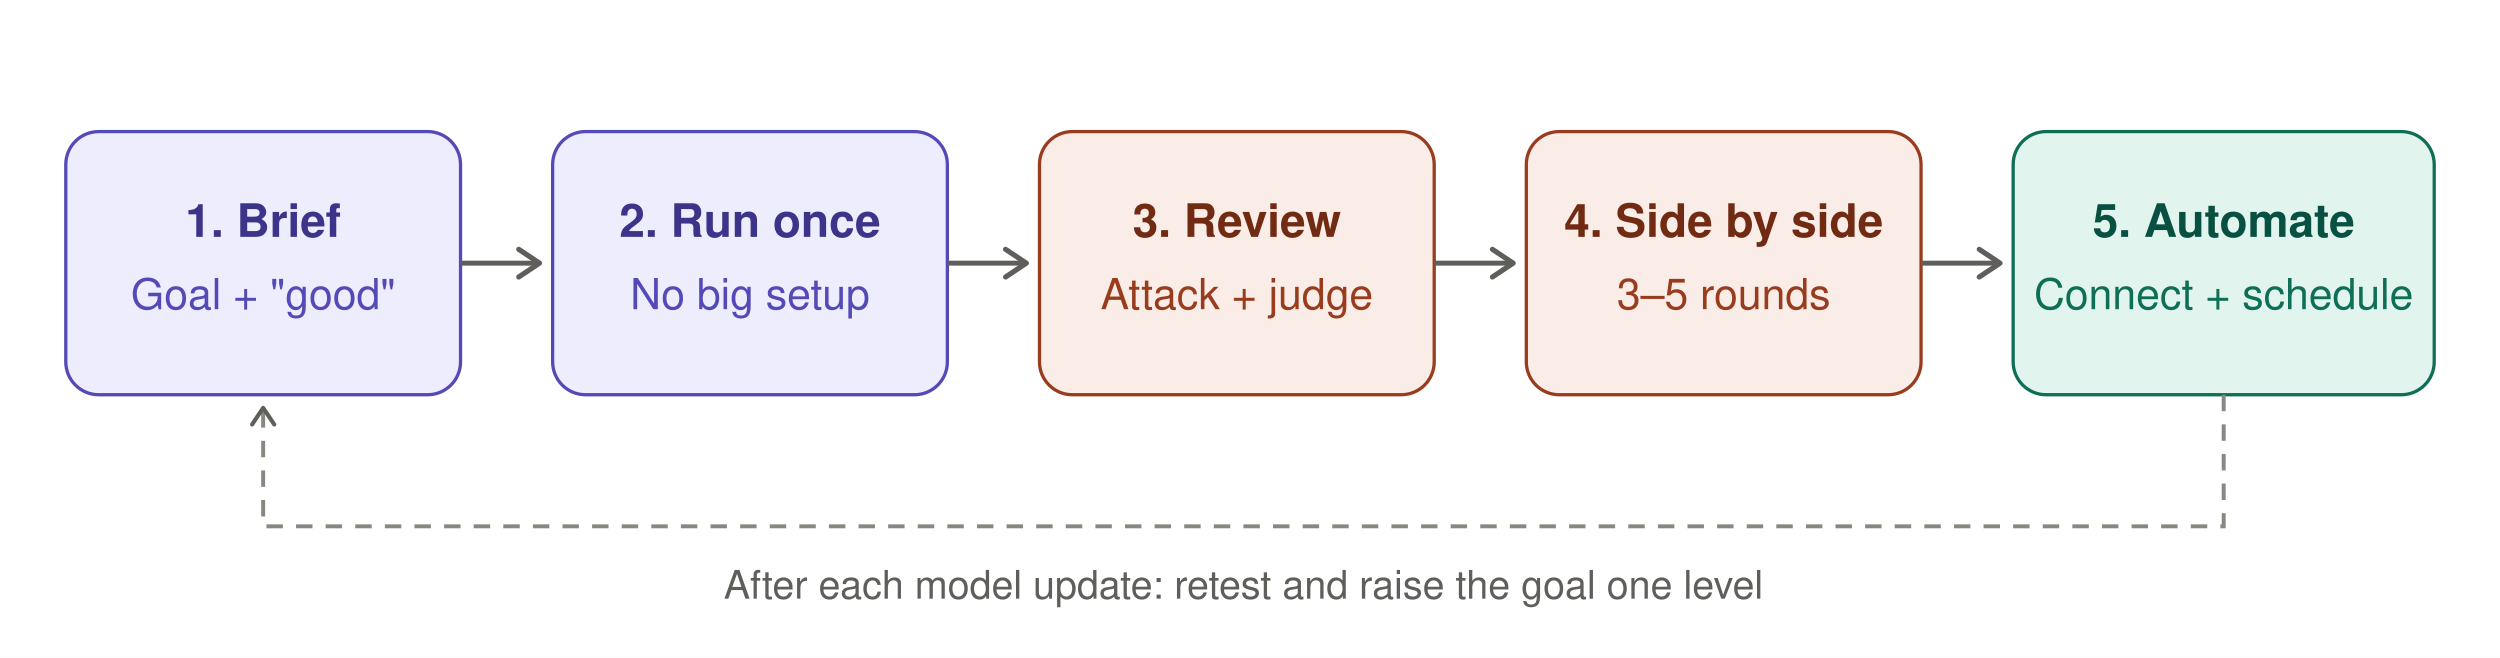
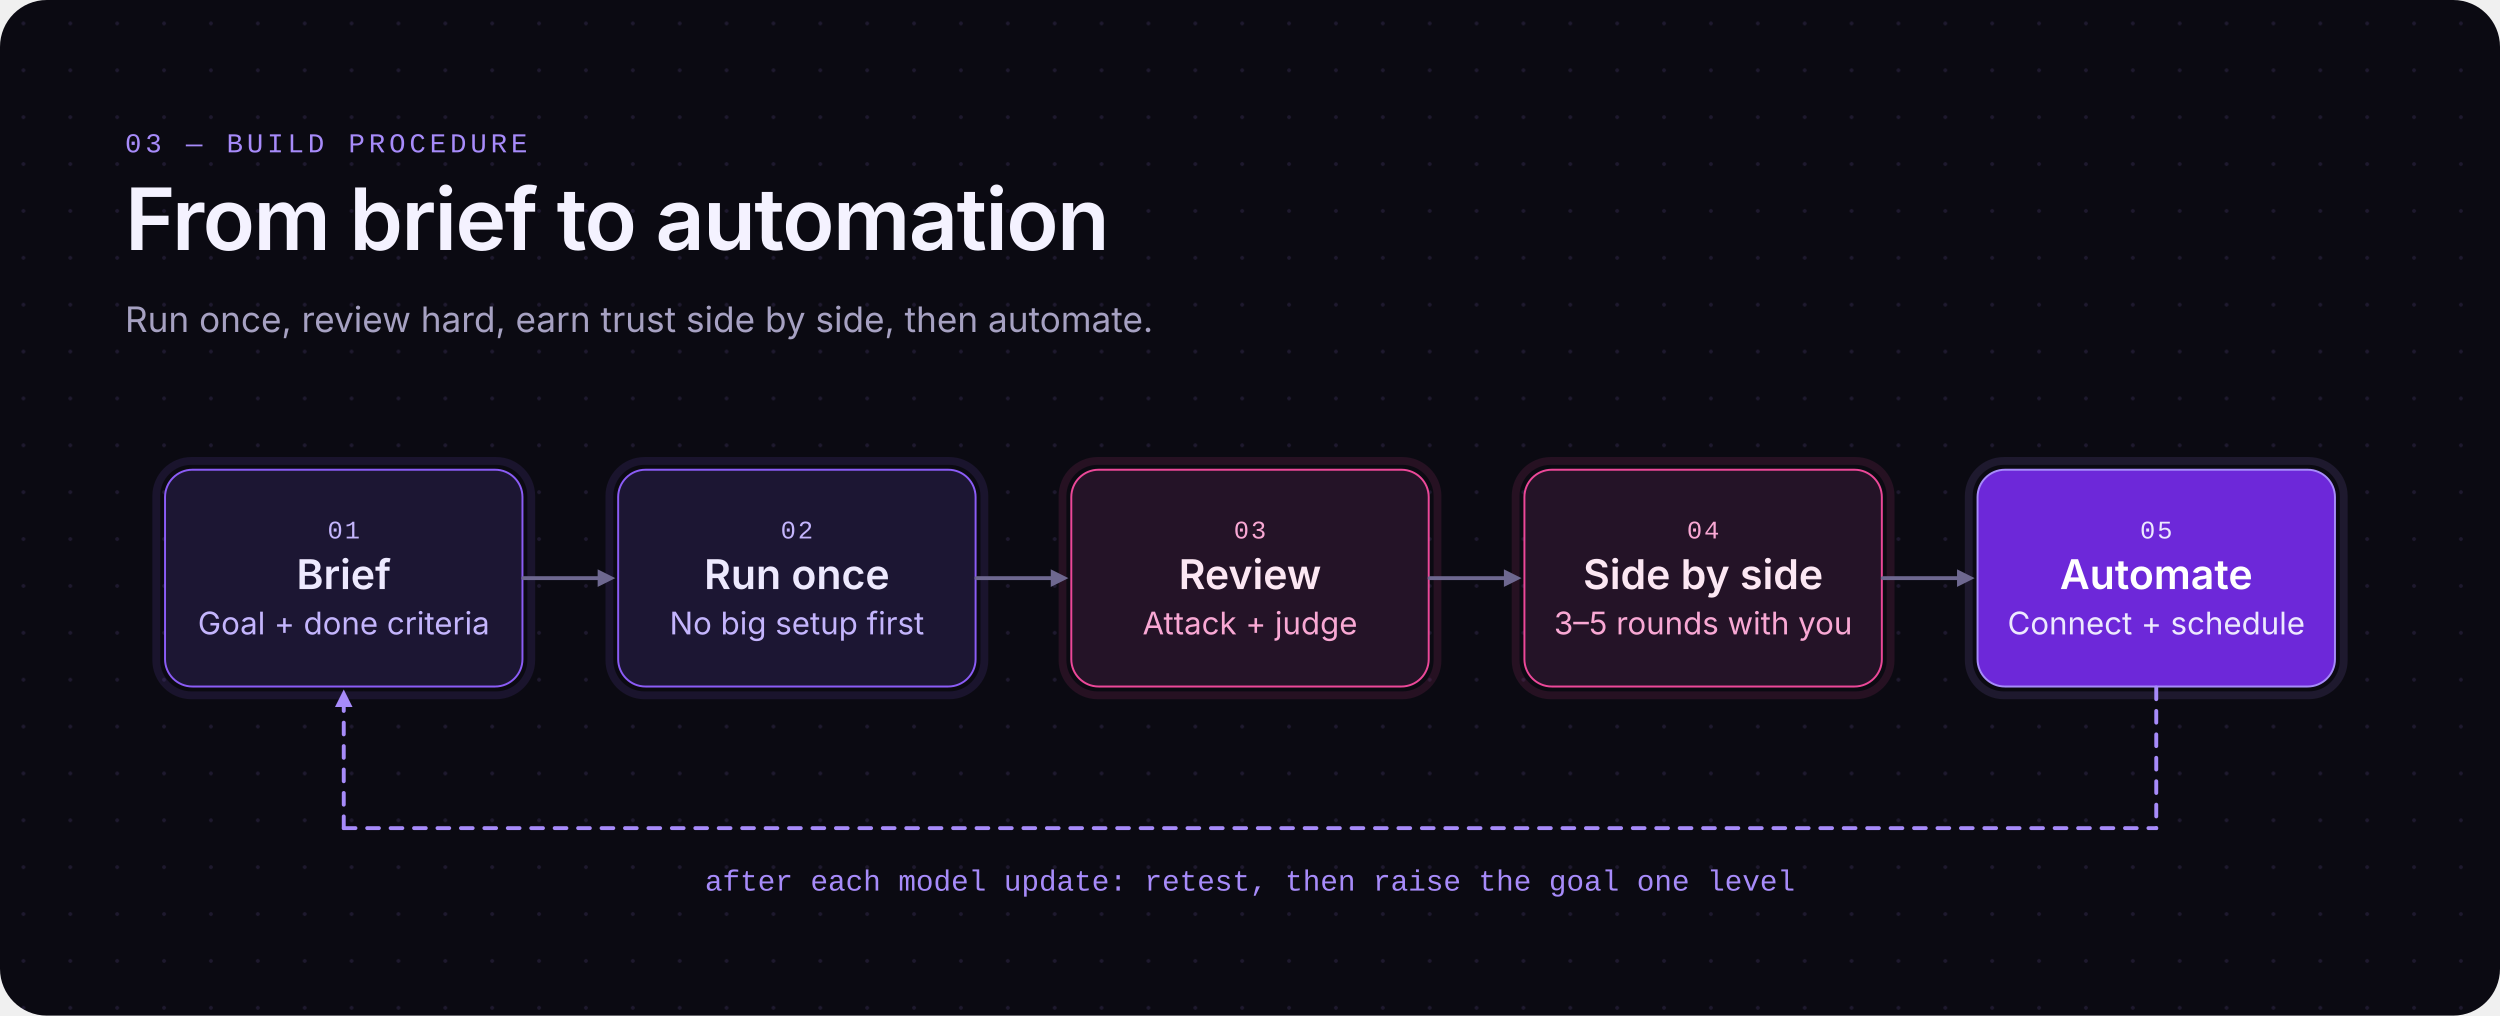
- <svg xmlns="http://www.w3.org/2000/svg" width="760" height="200" viewBox="0 0 760 200" font-family="-apple-system, Segoe UI, Helvetica, Arial, sans-serif">
+ <svg xmlns="http://www.w3.org/2000/svg" width="1280" height="520" viewBox="0 0 1280 520" role="img" aria-labelledby="t d">
  <defs>
-     <marker id="a" viewBox="0 0 10 10" refX="8" refY="5" markerWidth="7" markerHeight="7" orient="auto-start-reverse">
-       <path d="M2 1L8 5L2 9" fill="none" stroke="#5F5E5A" stroke-width="1.5" stroke-linecap="round" stroke-linejoin="round" />
+     <marker id="h6E6890" viewBox="0 0 10 10" refX="0" refY="5" markerWidth="9" markerHeight="9" markerUnits="userSpaceOnUse" orient="auto">
+       <path d="M0 0 L10 5 L0 10 Z" fill="#6E6890" />
    </marker>
+     <marker id="hA78BFA" viewBox="0 0 10 10" refX="0" refY="5" markerWidth="9" markerHeight="9" markerUnits="userSpaceOnUse" orient="auto">
+       <path d="M0 0 L10 5 L0 10 Z" fill="#A78BFA" />
+     </marker>
+     <pattern id="dots" width="24" height="24" patternUnits="userSpaceOnUse">
+       <circle cx="12" cy="12" r="1" fill="#A78BFA" fill-opacity="0.12" />
+     </pattern>
  </defs>
-   <rect width="760" height="200" fill="#FFFFFF" />
-   <g font-size="13">
-     <rect x="20" y="40" width="120" height="80" rx="10" fill="#EEEDFE" stroke="#534AB7" />
-     <text x="80" y="72" text-anchor="middle" font-size="14" font-weight="600" fill="#3C3489">1. Brief</text>
-     <text x="80" y="94" text-anchor="middle" fill="#534AB7">Goal + "good"</text>
-     <line x1="140" y1="80" x2="164" y2="80" stroke="#5F5E5A" stroke-width="1.5" marker-end="url(#a)" />
-     <rect x="168" y="40" width="120" height="80" rx="10" fill="#EEEDFE" stroke="#534AB7" />
-     <text x="228" y="72" text-anchor="middle" font-size="14" font-weight="600" fill="#3C3489">2. Run once</text>
-     <text x="228" y="94" text-anchor="middle" fill="#534AB7">No big setup</text>
-     <line x1="288" y1="80" x2="312" y2="80" stroke="#5F5E5A" stroke-width="1.5" marker-end="url(#a)" />
-     <rect x="316" y="40" width="120" height="80" rx="10" fill="#FAECE7" stroke="#993C1D" />
-     <text x="376" y="72" text-anchor="middle" font-size="14" font-weight="600" fill="#712B13">3. Review</text>
-     <text x="376" y="94" text-anchor="middle" fill="#993C1D">Attack + judge</text>
-     <line x1="436" y1="80" x2="460" y2="80" stroke="#5F5E5A" stroke-width="1.5" marker-end="url(#a)" />
-     <rect x="464" y="40" width="120" height="80" rx="10" fill="#FAECE7" stroke="#993C1D" />
-     <text x="524" y="72" text-anchor="middle" font-size="14" font-weight="600" fill="#712B13">4. Side by side</text>
-     <text x="524" y="94" text-anchor="middle" fill="#993C1D">3–5 rounds</text>
-     <line x1="584" y1="80" x2="608" y2="80" stroke="#5F5E5A" stroke-width="1.5" marker-end="url(#a)" />
-     <rect x="612" y="40" width="128" height="80" rx="10" fill="#E1F5EE" stroke="#0F6E56" />
-     <text x="676" y="72" text-anchor="middle" font-size="14" font-weight="600" fill="#085041">5. Automate</text>
-     <text x="676" y="94" text-anchor="middle" fill="#0F6E56">Connect + schedule</text>
-   </g>
-   <path d="M676 120 L676 160 L80 160 L80 124" fill="none" stroke="#888780" stroke-width="1.2" stroke-dasharray="5 4" marker-end="url(#a)" />
-   <text x="378" y="182" text-anchor="middle" font-size="12" fill="#5F5E5A">After each model update: retest and raise the goal one level</text>
+   <rect width="1280" height="520" rx="24" fill="#0B0A12" />
+   <rect width="1280" height="520" rx="24" fill="url(#dots)" />
+   <rect x="80" y="236" width="192" height="120" rx="18" fill="none" stroke="#8B5CF6" stroke-opacity="0.12" stroke-width="4" />
+   <rect x="84.5" y="240.5" width="183" height="111" rx="14" fill="#1C1633" stroke="#8B5CF6" />
+   <rect x="312" y="236" width="192" height="120" rx="18" fill="none" stroke="#8B5CF6" stroke-opacity="0.12" stroke-width="4" />
+   <rect x="316.5" y="240.5" width="183" height="111" rx="14" fill="#1C1633" stroke="#8B5CF6" />
+   <rect x="544" y="236" width="192" height="120" rx="18" fill="none" stroke="#EC4899" stroke-opacity="0.12" stroke-width="4" />
+   <rect x="548.5" y="240.5" width="183" height="111" rx="14" fill="#241327" stroke="#EC4899" />
+   <rect x="776" y="236" width="192" height="120" rx="18" fill="none" stroke="#EC4899" stroke-opacity="0.12" stroke-width="4" />
+   <rect x="780.5" y="240.5" width="183" height="111" rx="14" fill="#241327" stroke="#EC4899" />
+   <rect x="1008" y="236" width="192" height="120" rx="18" fill="none" stroke="#A78BFA" stroke-opacity="0.12" stroke-width="4" />
+   <rect x="1012.5" y="240.5" width="183" height="111" rx="14" fill="#6D28D9" stroke="#A78BFA" />
+   <line x1="268" y1="296" x2="306" y2="296" stroke="#6E6890" stroke-width="2" stroke-linecap="round" marker-end="url(#h6E6890)" />
+   <line x1="500" y1="296" x2="538" y2="296" stroke="#6E6890" stroke-width="2" stroke-linecap="round" marker-end="url(#h6E6890)" />
+   <line x1="732" y1="296" x2="770" y2="296" stroke="#6E6890" stroke-width="2" stroke-linecap="round" marker-end="url(#h6E6890)" />
+   <line x1="964" y1="296" x2="1002" y2="296" stroke="#6E6890" stroke-width="2" stroke-linecap="round" marker-end="url(#h6E6890)" />
+   <line x1="1104" y1="352" x2="1104" y2="424" stroke="#A78BFA" stroke-width="2" stroke-linecap="round" stroke-dasharray="6 6" />
+   <line x1="176" y1="424" x2="1104" y2="424" stroke="#A78BFA" stroke-width="2" stroke-linecap="round" stroke-dasharray="6 6" />
+   <line x1="176" y1="424" x2="176" y2="362" stroke="#A78BFA" stroke-width="2" stroke-linecap="round" stroke-dasharray="6 6" marker-end="url(#hA78BFA)" />
+   <text x="64" y="78" font-family="'JetBrains Mono', SFMono-Regular, Consolas, 'Liberation Mono', monospace" font-size="14" font-weight="500" fill="#A78BFA" text-anchor="start" letter-spacing="2">03 — BUILD PROCEDURE</text>
+   <text x="64" y="128" font-family="'Space Grotesk', Inter, 'Segoe UI', -apple-system, Helvetica, Arial, sans-serif" font-size="44" font-weight="600" fill="#F4F2FF" text-anchor="start" letter-spacing="-0.8">From brief to automation</text>
+   <text x="64" y="170" font-family="Inter, 'Segoe UI', -apple-system, Helvetica, Arial, sans-serif" font-size="18" font-weight="400" fill="#A6A1C2" text-anchor="start">Run once, review hard, earn trust side by side, then automate.</text>
+   <text x="176.0" y="275.7" font-family="'JetBrains Mono', SFMono-Regular, Consolas, 'Liberation Mono', monospace" font-size="13" font-weight="500" fill="#C4B5FD" text-anchor="middle" letter-spacing="1">01</text>
+   <text x="176.0" y="301.6" font-family="'Space Grotesk', Inter, 'Segoe UI', -apple-system, Helvetica, Arial, sans-serif" font-size="21" font-weight="600" fill="#EDE9FE" text-anchor="middle">Brief</text>
+   <text x="176.0" y="324.8" font-family="Inter, 'Segoe UI', -apple-system, Helvetica, Arial, sans-serif" font-size="16" font-weight="400" fill="#C4B5FD" text-anchor="middle">Goal + done criteria</text>
+   <text x="408.0" y="275.7" font-family="'JetBrains Mono', SFMono-Regular, Consolas, 'Liberation Mono', monospace" font-size="13" font-weight="500" fill="#C4B5FD" text-anchor="middle" letter-spacing="1">02</text>
+   <text x="408.0" y="301.6" font-family="'Space Grotesk', Inter, 'Segoe UI', -apple-system, Helvetica, Arial, sans-serif" font-size="21" font-weight="600" fill="#EDE9FE" text-anchor="middle">Run once</text>
+   <text x="408.0" y="324.8" font-family="Inter, 'Segoe UI', -apple-system, Helvetica, Arial, sans-serif" font-size="16" font-weight="400" fill="#C4B5FD" text-anchor="middle">No big setup first</text>
+   <text x="640.0" y="275.7" font-family="'JetBrains Mono', SFMono-Regular, Consolas, 'Liberation Mono', monospace" font-size="13" font-weight="500" fill="#F9A8D4" text-anchor="middle" letter-spacing="1">03</text>
+   <text x="640.0" y="301.6" font-family="'Space Grotesk', Inter, 'Segoe UI', -apple-system, Helvetica, Arial, sans-serif" font-size="21" font-weight="600" fill="#FCE7F3" text-anchor="middle">Review</text>
+   <text x="640.0" y="324.8" font-family="Inter, 'Segoe UI', -apple-system, Helvetica, Arial, sans-serif" font-size="16" font-weight="400" fill="#F9A8D4" text-anchor="middle">Attack + judge</text>
+   <text x="872.0" y="275.7" font-family="'JetBrains Mono', SFMono-Regular, Consolas, 'Liberation Mono', monospace" font-size="13" font-weight="500" fill="#F9A8D4" text-anchor="middle" letter-spacing="1">04</text>
+   <text x="872.0" y="301.6" font-family="'Space Grotesk', Inter, 'Segoe UI', -apple-system, Helvetica, Arial, sans-serif" font-size="21" font-weight="600" fill="#FCE7F3" text-anchor="middle">Side by side</text>
+   <text x="872.0" y="324.8" font-family="Inter, 'Segoe UI', -apple-system, Helvetica, Arial, sans-serif" font-size="16" font-weight="400" fill="#F9A8D4" text-anchor="middle">3–5 rounds with you</text>
+   <text x="1104.0" y="275.7" font-family="'JetBrains Mono', SFMono-Regular, Consolas, 'Liberation Mono', monospace" font-size="13" font-weight="500" fill="#EDE9FE" text-anchor="middle" letter-spacing="1">05</text>
+   <text x="1104.0" y="301.6" font-family="'Space Grotesk', Inter, 'Segoe UI', -apple-system, Helvetica, Arial, sans-serif" font-size="21" font-weight="600" fill="#FFFFFF" text-anchor="middle">Automate</text>
+   <text x="1104.0" y="324.8" font-family="Inter, 'Segoe UI', -apple-system, Helvetica, Arial, sans-serif" font-size="16" font-weight="400" fill="#EDE9FE" text-anchor="middle">Connect + schedule</text>
+   <text x="640" y="456" font-family="'JetBrains Mono', SFMono-Regular, Consolas, 'Liberation Mono', monospace" font-size="15" font-weight="500" fill="#A78BFA" text-anchor="middle">after each model update: retest, then raise the goal one level</text>
</svg>
